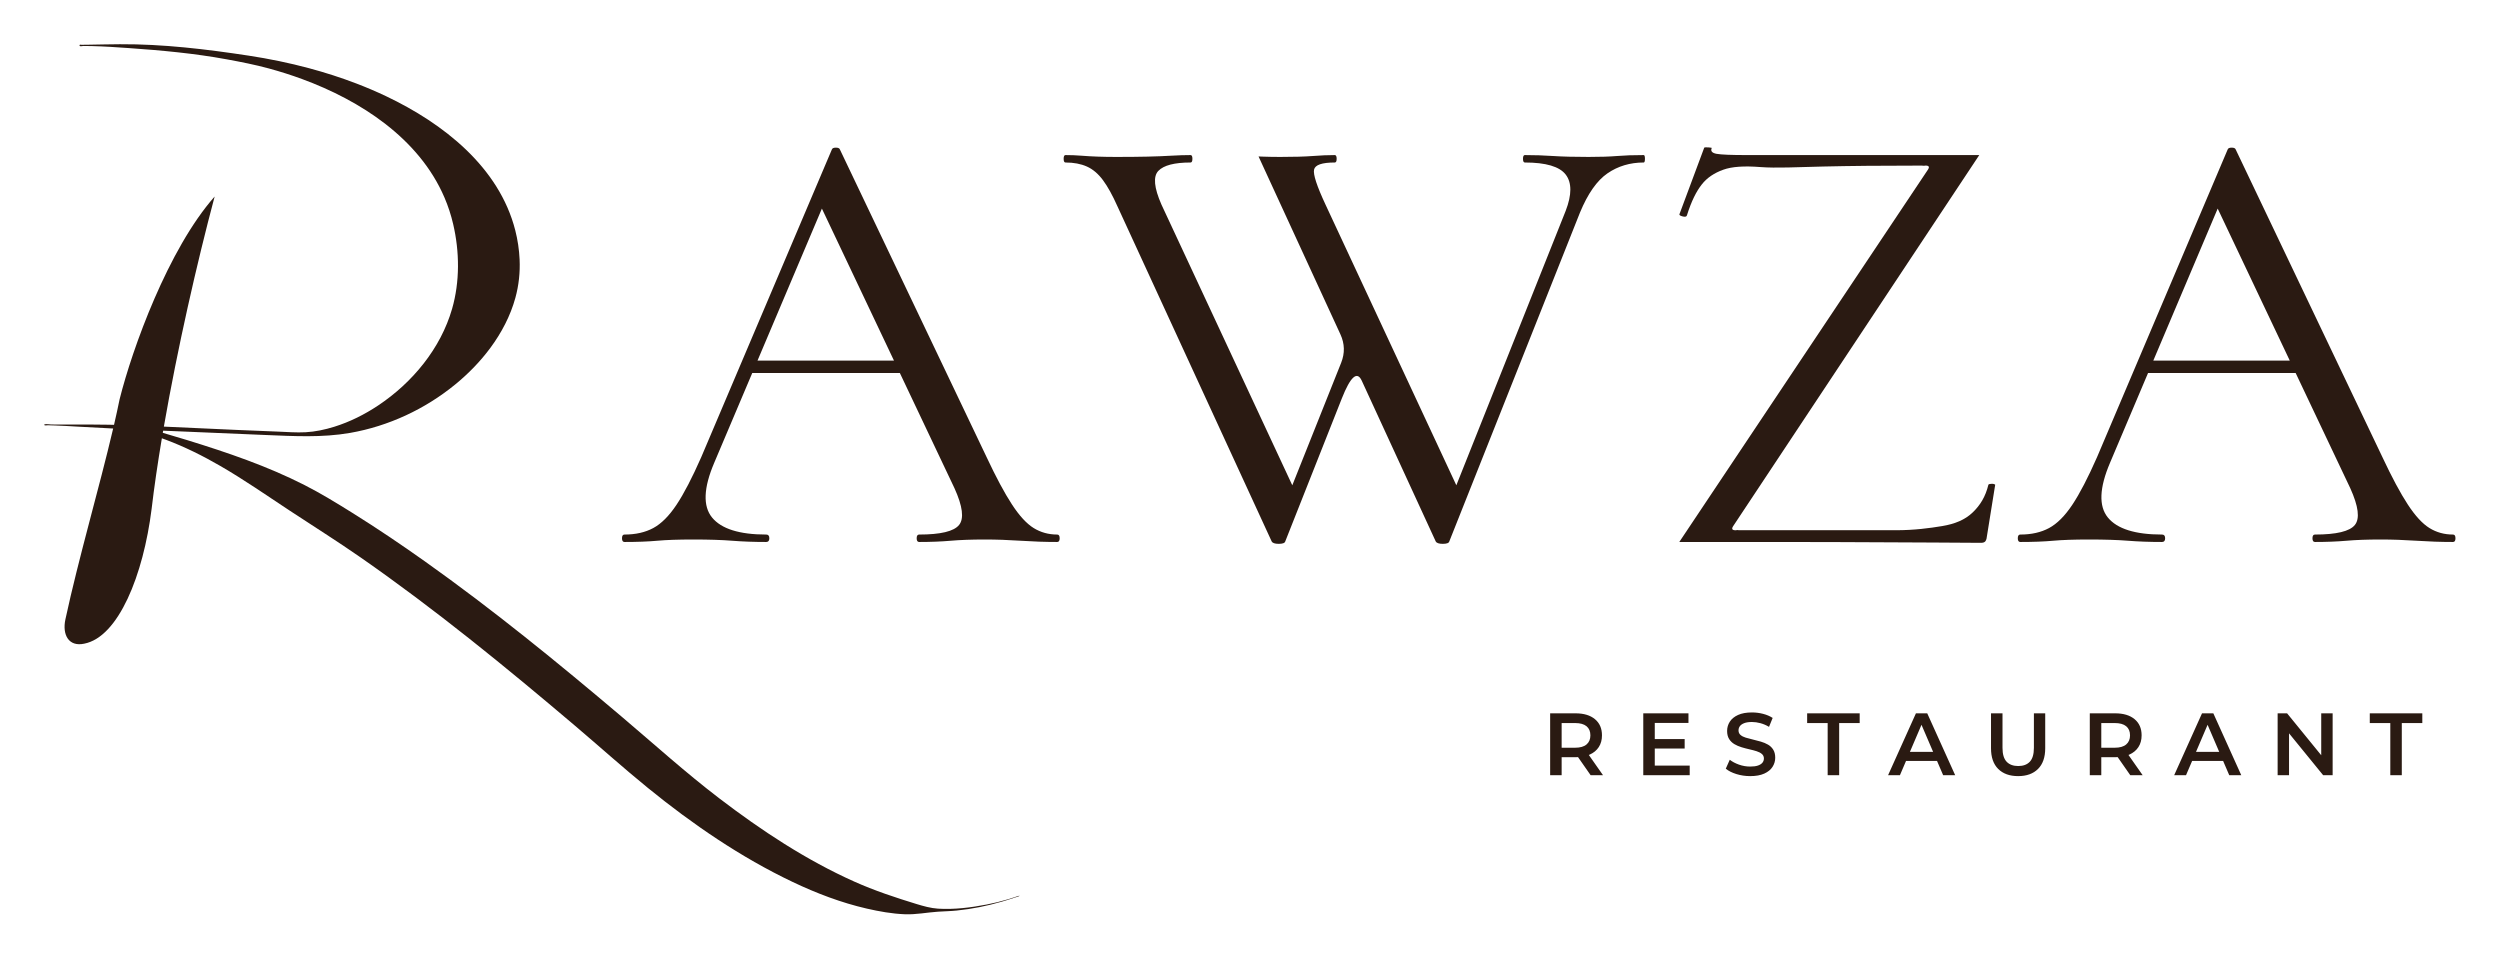
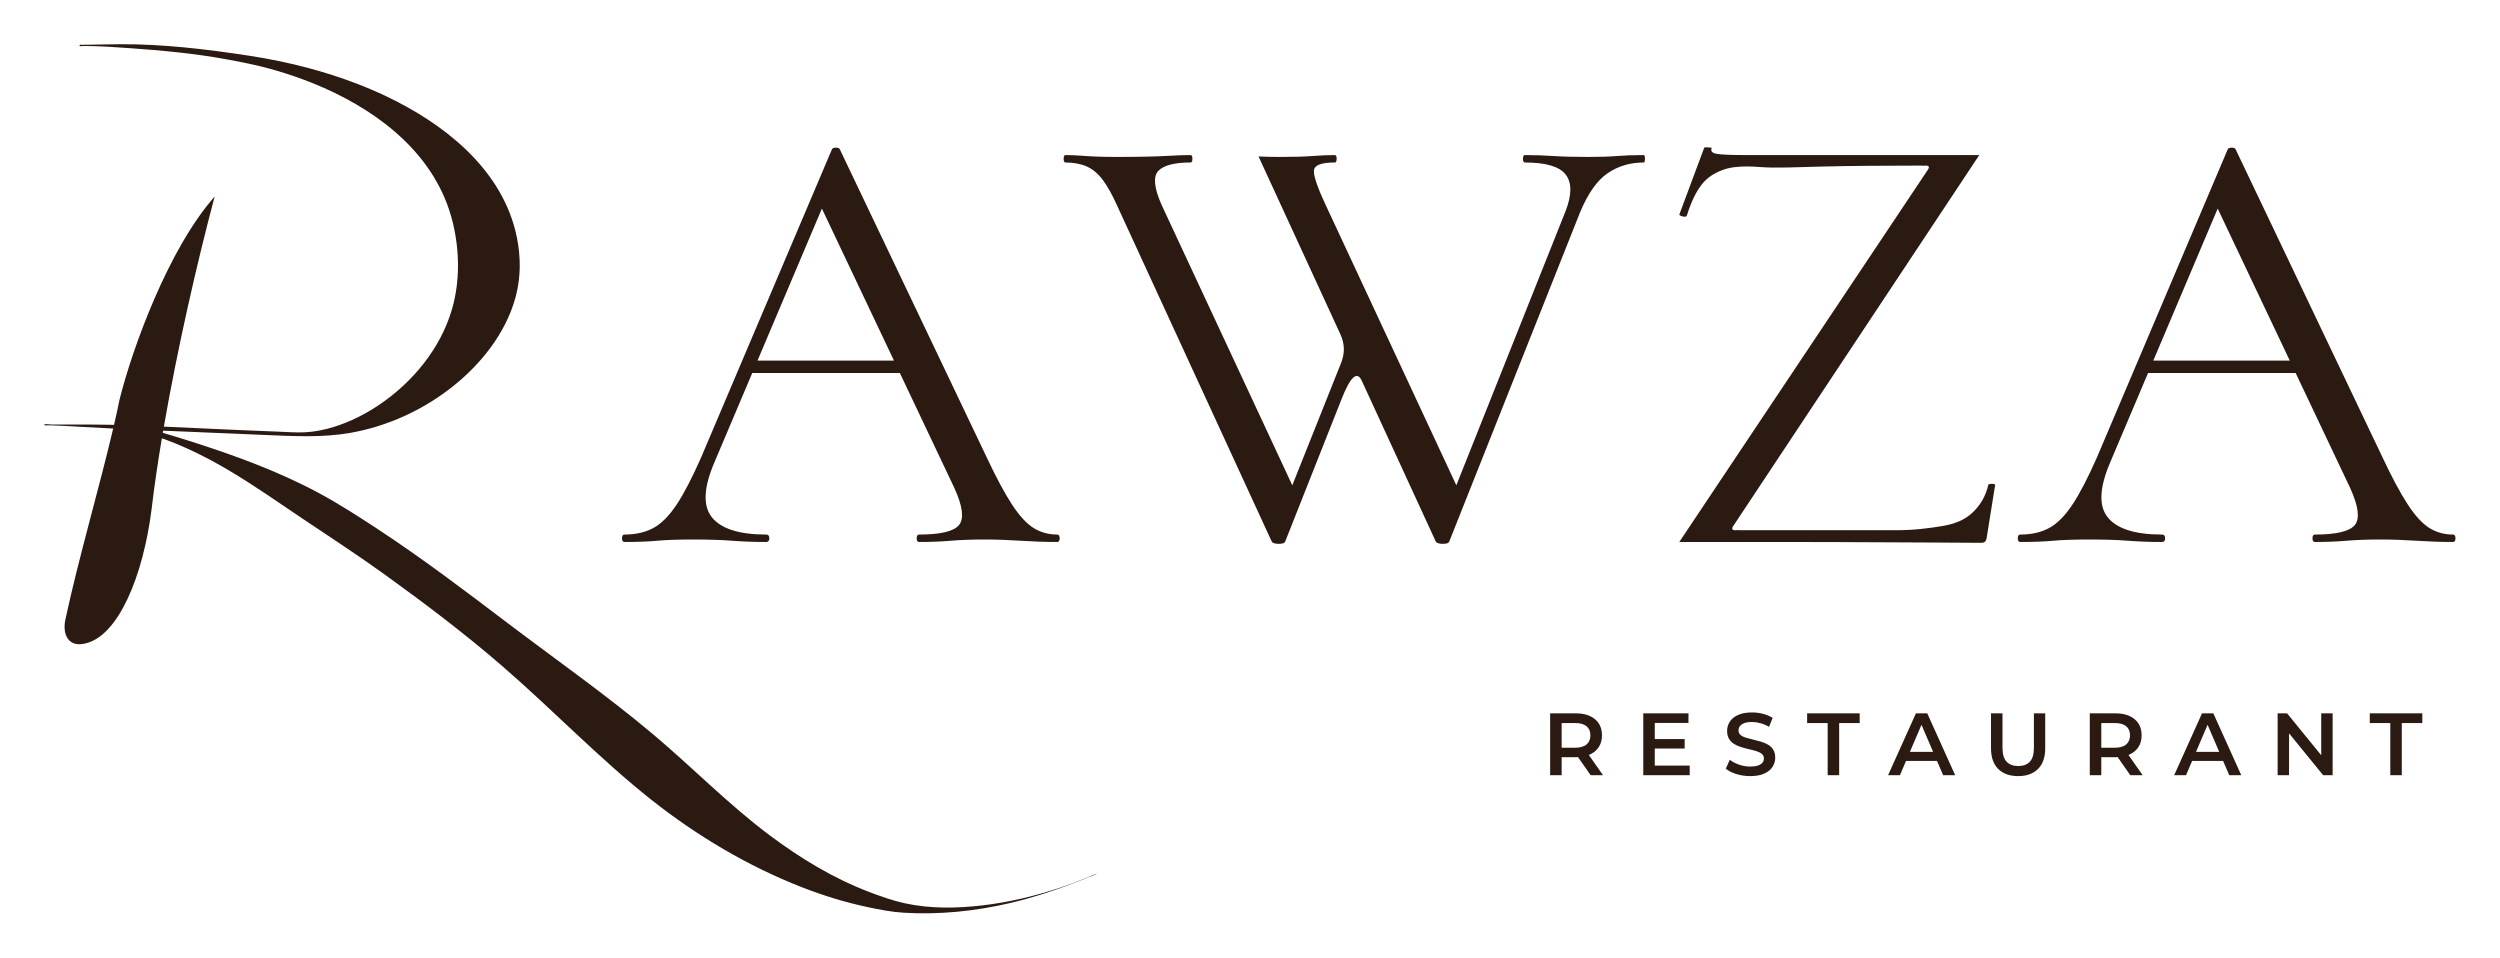
- <svg xmlns="http://www.w3.org/2000/svg" version="1.1" viewBox="0 0 4523 1735" width="1130.75px" height="433.75px">
+ <svg xmlns="http://www.w3.org/2000/svg" version="1.1" viewBox="0 0 4523 1733" width="1130.75px" height="433.25px">
  <g id="WORDMARK">
-     <path id="LETTER_R" fill="#2A1A12" fill-rule="nonzero" d="M150.63,83.16c-2.1,0 -4.55,1.17 -6.3,0.02c-0.58,-0.39 -0.58,-1.71 0,-2.1c0.87,-0.59 2.1,-0.02 3.15,-0.03c4.21,-0.04 8.41,-0.1 12.62,-0.16c18.95,-0.29 37.89,-0.78 56.84,-0.88c78.2,-0.42 155.82,8.92 232.98,20.66c36.78,5.6 73.29,13.09 109.23,22.74c29.02,7.79 57.67,16.97 85.72,27.72c18.25,6.99 36.24,14.65 53.88,23.05c102.49,48.75 204.21,127.56 233.49,242.6c4.38,17.2 7,34.86 7.82,52.59c1.08,23.5 -1.42,46.89 -7.67,69.58c-9,32.67 -25.04,63.11 -45.12,90.3c-18.27,24.73 -39.94,46.91 -63.73,66.36c-54.54,44.61 -120.62,75.44 -190.08,87.59c-50.7,8.87 -101.94,5.85 -153.07,3.8c-60.92,-2.44 -121.82,-5.17 -182.74,-7.72c-0.82,-0.03 -1.64,-0.07 -2.47,-0.1c-0.22,1.3 -0.45,2.6 -0.67,3.89c14.78,4.31 29.53,8.68 44.24,13.22c72.28,22.31 144.65,46.88 212.19,81.28c29.56,15.05 57.92,32.44 86.04,49.98c44.73,27.91 88.46,57.38 131.45,87.89c123.32,87.52 240.65,183.23 356,280.91c58.74,49.74 115.82,101.38 177.03,148.11c76.01,58.03 156.78,111.45 244.29,150.58c36.53,16.34 74.25,28.84 112.47,40.53c12.34,3.77 25.86,7.55 38.79,8.38c29.05,1.86 59.68,-1.98 88.15,-7.5c13.04,-2.52 25.95,-5.7 38.67,-9.51c4.9,-1.47 9.76,-3.03 14.6,-4.69c0.97,-0.33 1.93,-0.67 2.9,-1.01c0.98,-0.35 3.99,-0.92 3.11,-0.36c-2.32,1.47 -6.09,2.16 -8.69,3.05c-7.75,2.65 -15.56,5.12 -23.42,7.4c-26.6,7.72 -53.86,13.23 -81.43,16.03c-11.29,1.15 -22.57,1.31 -33.88,2.07c-20.18,1.35 -39.65,5.45 -60.04,4.64c-23.15,-0.92 -46.41,-5.09 -68.95,-10.28c-46.26,-10.65 -90.9,-27.69 -133.72,-48.04c-93.92,-44.63 -181.73,-104.79 -262.26,-170.33c-45.21,-36.8 -88.65,-75.88 -133.11,-113.59c-124.7,-105.75 -251.62,-209.41 -385.88,-302.87c-42.32,-29.46 -85.94,-56.79 -128.97,-85.17c-41.46,-27.35 -82.27,-55.77 -125.28,-80.67c-31.7,-18.35 -64.57,-34.74 -98.89,-47.6c-2.35,-0.88 -4.71,-1.74 -7.08,-2.58c-7.5,44.75 -13.83,87.82 -18.51,127.6c-15,120 -60,232 -122,244c-28,6 -40,-16 -34,-44c23.97,-111.31 61.14,-237.28 86.4,-345.27c-21.52,-1.01 -43.04,-2.13 -64.56,-3.43c-13.64,-0.83 -27.29,-1.59 -40.94,-2.09c-4.2,-0.15 -8.4,-0.28 -12.61,-0.38c-2.1,-0.05 -4.4,0.76 -6.3,-0.13c-0.42,-0.2 -0.4,-1.22 0.03,-1.4c2.87,-1.22 9.44,0.13 12.61,0.15c8.41,0.07 16.82,0.09 25.24,0.09c26.3,-0.02 52.59,-0.27 78.89,0.33c3.07,0.07 6.13,0.14 9.2,0.22c3.65,-15.8 7.03,-31.2 10.06,-46.09c23,-92 88,-272 172,-367c-32.09,120.35 -67.38,275.28 -91.89,416.29c44.61,1.93 89.22,4.2 133.81,6.08c24.15,1.02 48.3,2.02 72.46,2.95c16.66,0.64 33.53,2.07 50.19,1.15c17.57,-0.96 35,-4.69 51.77,-9.91c28.28,-8.81 55.06,-22.25 79.67,-38.66c61.72,-41.16 112.87,-102.81 133.58,-174.79c14.18,-49.3 13.55,-103.42 1.93,-153.18c-3.84,-16.47 -9.1,-32.61 -15.77,-48.16c-45.97,-107.1 -152.08,-175.51 -257.76,-214.37c-19.52,-7.18 -39.37,-13.47 -59.43,-18.95c-25.28,-6.91 -50.8,-11.88 -76.55,-16.62c-58.97,-10.87 -118.12,-16.24 -177.87,-20.43c-22,-1.54 -44.02,-3.04 -66.07,-3.57c-5.25,-0.13 -10.51,-0.2 -15.76,-0.22z" />
+     <path id="LETTER_R" fill="#2A1A12" fill-rule="nonzero" d="M150.63,83.16c-2.1,0 -4.55,1.17 -6.3,0.02c-0.58,-0.39 -0.58,-1.71 0,-2.1c0.87,-0.59 2.1,-0.02 3.15,-0.03c4.21,-0.04 8.41,-0.1 12.62,-0.16c18.95,-0.29 37.89,-0.78 56.84,-0.88c78.2,-0.42 155.82,8.92 232.98,20.66c36.78,5.6 73.29,13.09 109.23,22.74c29.02,7.79 57.67,16.97 85.72,27.72c18.25,6.99 36.24,14.65 53.88,23.05c102.49,48.75 204.21,127.56 233.49,242.6c4.38,17.2 7,34.86 7.82,52.59c1.08,23.5 -1.42,46.89 -7.67,69.58c-9,32.67 -25.04,63.11 -45.12,90.3c-18.27,24.73 -39.94,46.91 -63.73,66.36c-54.54,44.61 -120.62,75.44 -190.08,87.59c-50.7,8.87 -101.94,5.85 -153.07,3.8c-60.92,-2.44 -121.82,-5.17 -182.74,-7.72c-0.82,-0.03 -1.64,-0.07 -2.47,-0.1c-0.22,1.31 -0.45,2.61 -0.67,3.91c16.59,4.89 33.13,9.91 49.61,15.15c78.87,25.12 157.56,53.61 230.7,92.7c37.46,20.02 73.34,43.18 108.82,66.49c80.2,52.68 156.49,110.49 232.9,168.44c88.51,67.13 179.68,130.87 264.76,202.41c71.46,60.08 136.56,127.12 211.47,183.15c55.23,41.31 114.78,77.54 179.4,102.18c21.05,8.02 43,15.85 65.04,20.65c46.07,10.03 93.91,9.19 140.5,3.72c47.11,-5.53 93.52,-16.49 138.52,-31.41c15.74,-5.22 31.27,-10.98 46.63,-17.21c5.12,-2.08 10.22,-4.2 15.31,-6.36c1.02,-0.43 2.03,-0.87 3.05,-1.3c1.02,-0.44 4.16,-1.5 3.2,-0.94c-4.64,2.7 -10.3,4.41 -15.27,6.46c-10.22,4.22 -20.52,8.22 -30.85,12.15c-36.19,13.78 -73.16,25.57 -110.87,34.43c-62.6,14.71 -128.4,21.44 -192.7,17.48c-21.38,-1.32 -42.83,-5.47 -63.75,-9.88c-41.15,-8.68 -81.47,-21.07 -120.62,-36.38c-96.96,-37.91 -189.22,-92.69 -270.84,-157.19c-94.37,-74.57 -177.74,-161.95 -268.47,-240.71c-68.68,-59.62 -141.56,-114.75 -215.32,-167.9c-48.79,-35.16 -99.09,-67.86 -149.02,-101.34c-43.65,-29.27 -86.65,-59.58 -131.88,-86.4c-35.92,-21.29 -73.24,-40.32 -112.36,-55.03c-3.19,-1.2 -6.4,-2.37 -9.62,-3.5c-7.51,44.76 -13.83,87.84 -18.51,127.63c-15,120 -60,232 -122,244c-28,6 -40,-16 -34,-44c23.97,-111.31 61.14,-237.28 86.4,-345.27c-21.52,-1.01 -43.04,-2.13 -64.56,-3.43c-13.64,-0.83 -27.29,-1.59 -40.94,-2.09c-4.2,-0.15 -8.4,-0.28 -12.61,-0.38c-2.1,-0.05 -4.4,0.76 -6.3,-0.13c-0.42,-0.2 -0.4,-1.22 0.03,-1.4c2.87,-1.22 9.44,0.13 12.61,0.15c8.41,0.07 16.82,0.09 25.24,0.09c26.3,-0.02 52.59,-0.27 78.89,0.33c3.07,0.07 6.13,0.14 9.2,0.22c3.65,-15.8 7.03,-31.2 10.06,-46.09c23,-92 88,-272 172,-367c-32.09,120.35 -67.38,275.28 -91.89,416.29c44.61,1.93 89.22,4.2 133.81,6.08c24.15,1.02 48.3,2.02 72.46,2.95c16.66,0.64 33.53,2.07 50.19,1.15c17.57,-0.96 35,-4.69 51.77,-9.91c28.28,-8.81 55.06,-22.25 79.67,-38.66c61.72,-41.16 112.87,-102.81 133.58,-174.79c14.18,-49.3 13.55,-103.42 1.93,-153.18c-3.84,-16.47 -9.1,-32.61 -15.77,-48.16c-45.97,-107.1 -152.08,-175.51 -257.76,-214.37c-19.52,-7.18 -39.37,-13.47 -59.43,-18.95c-25.28,-6.91 -50.8,-11.88 -76.55,-16.62c-58.97,-10.87 -118.12,-16.24 -177.87,-20.43c-22,-1.54 -44.02,-3.04 -66.07,-3.57c-5.25,-0.13 -10.51,-0.2 -15.76,-0.22z" />
    <path id="LETTER_A_1" fill="#2A1A12" fill-rule="nonzero" d="M1627.99,674.79h-267l-68.79,162.4c-19.41,45.55 -20.72,78.59 -3.92,99.12c16.8,20.53 49.47,30.8 98,30.8c3.73,0 5.6,2.24 5.6,6.72c0,4.48 -1.87,6.72 -5.6,6.72c-22.4,0 -42.93,-0.75 -61.6,-2.24c-18.67,-1.49 -42.19,-2.24 -70.56,-2.24c-26.88,0 -48.53,0.75 -64.96,2.24c-16.43,1.49 -36.21,2.24 -59.36,2.24c-2.99,0 -4.48,-2.24 -4.48,-6.72c0,-4.48 1.49,-6.72 4.48,-6.72c20.16,0 37.52,-3.92 52.08,-11.76c14.56,-7.84 28.56,-21.84 42,-42c13.44,-20.16 28.37,-48.91 44.8,-86.24l236.32,-556.64c0.75,-2.24 3.17,-3.36 7.28,-3.36c4.11,0 6.53,1.12 7.28,3.36l265.44,556.64c17.17,36.59 32.48,65.15 45.92,85.68c13.44,20.53 26.51,34.72 39.2,42.56c12.69,7.84 26.88,11.76 42.56,11.76c2.99,0 4.48,2.24 4.48,6.72c0,4.48 -1.49,6.72 -4.48,6.72c-21.65,0 -43.68,-0.75 -66.08,-2.24c-22.4,-1.49 -44.05,-2.24 -64.96,-2.24c-23.89,0 -44.43,0.75 -61.6,2.24c-17.17,1.49 -36.21,2.24 -57.12,2.24c-2.99,0 -4.48,-2.24 -4.48,-6.72c0,-4.48 1.49,-6.72 4.48,-6.72c38.83,0 62.91,-5.79 72.24,-17.36c9.33,-11.57 6.53,-33.79 -8.4,-66.64zM1370.48,652.39h246.89l-130.4,-275.02z" />
    <path id="LETTER_W" fill="#2A1A12" fill-rule="nonzero" d="M2427.58,720.99l-102.27,258.45c-0.75,2.99 -4.67,4.48 -11.76,4.48c-7.09,0 -11.39,-1.49 -12.88,-4.48l-278.88,-605.92c-8.96,-20.16 -17.73,-36.03 -26.32,-47.6c-8.59,-11.57 -18.29,-19.79 -29.12,-24.64c-10.83,-4.85 -23.71,-7.28 -38.64,-7.28c-2.24,0 -3.36,-2.24 -3.36,-6.72c0,-4.48 1.12,-6.72 3.36,-6.72c9.71,0 19.23,0.37 28.56,1.12c9.33,0.75 19.23,1.31 29.68,1.68c10.45,0.37 21.65,0.56 33.6,0.56c21.65,0 40.51,-0.19 56.56,-0.56c16.05,-0.37 30.43,-0.93 43.12,-1.68c12.69,-0.75 24.27,-1.12 34.72,-1.12c2.24,0 3.36,2.24 3.36,6.72c0,4.48 -1.12,6.72 -3.36,6.72c-29.12,0 -48.53,5.04 -58.24,15.12c-9.71,10.08 -7.84,30.43 5.6,61.04l236.71,507.84l88.4,-221.67c6.91,-17.34 6.47,-34.49 -1.34,-51.44l-106.49,-231.36c-1.14,-2.55 -2.29,-5.04 -3.43,-7.46l-38.21,-83.02c2.47,0.12 4.96,0.22 7.48,0.31c10.08,0.37 20.72,0.56 31.92,0.56c24.64,0 44.24,-0.56 58.8,-1.68c14.56,-1.12 27.81,-1.68 39.76,-1.68c2.24,0 3.36,2.24 3.36,6.72c0,4.48 -1.12,6.72 -3.36,6.72c-23.15,0 -35.65,4.29 -37.52,12.88c-1.87,8.59 5.04,29.68 20.72,63.28l236.69,507.81l197.87,-496.61c11.2,-29.12 11.2,-50.96 0,-65.52c-11.2,-14.56 -35.84,-21.84 -73.92,-21.84c-2.24,0 -3.36,-2.24 -3.36,-6.72c0,-4.48 1.12,-6.72 3.36,-6.72c17.17,0 34.16,0.56 50.96,1.68c16.8,1.12 38.27,1.68 64.4,1.68c20.91,0 38.08,-0.56 51.52,-1.68c13.44,-1.12 29.49,-1.68 48.16,-1.68c1.49,0 2.24,2.24 2.24,6.72c0,4.48 -0.75,6.72 -2.24,6.72c-24.64,0 -46.48,6.53 -65.52,19.6c-19.04,13.07 -35.65,36.77 -49.84,71.12l-236.32,594.72c-0.75,2.99 -4.67,4.48 -11.76,4.48c-7.09,0 -11.39,-1.49 -12.88,-4.48l-133.8,-290.71c-8.36,-18.17 -20.39,-7.42 -36.09,32.26z" />
    <path id="LETTER_Z" fill="#2A1A12" fill-rule="nonzero" d="M3481.6,300.04c-1.5,-0.3 -3.6,-0.44 -6.29,-0.44c-70.93,0 -129.92,0.56 -176.96,1.68c-47.04,1.12 -84.93,3.19 -113.68,0.95c-28.75,-2.24 -51.15,-0.95 -67.2,4.91c-16.05,5.86 -28.93,14.24 -38.64,26.6c-9.71,12.36 -18.67,29.85 -26.88,56c-0.75,2.38 -3.36,2.99 -7.84,1.79c-3.84,-1.03 -5.76,-2.19 -5.76,-3.49c0,-0.22 0.05,-0.44 0.16,-0.66l44.8,-120.25c0.75,-0.6 3.36,-0.75 7.84,-0.45c4.48,0.3 6.35,0.75 5.6,1.34c-2.24,5.38 0.75,8.81 8.96,10.3c8.21,1.49 26.51,2.24 54.88,2.24c44.8,0 99.68,0 164.64,0c47.63,0 104.09,0 169.38,0h86.28l-445.21,671.26c-3.32,5 -1.97,7.5 4.03,7.5h2l0.32,-0.48c1.5,0.29 3.58,0.44 6.25,0.44c61.23,0 116.11,0 164.64,0c48.53,0 87.73,0 117.6,0c32.85,0 60.67,-3.74 83.44,-7.54c22.77,-3.8 41.07,-11.29 54.88,-24.49c13.81,-13.2 23.33,-28.62 28.56,-50.32c0.75,-1.08 2.99,-1.68 6.72,-1.68c3.73,0 5.6,1.68 5.6,1.68l-15.68,97.54c0,0 -0.75,3.17 -2.24,4.95c-1.49,1.78 -4.11,2.67 -7.84,2.67c-55.25,-0.51 -113.68,-0.59 -175.28,-0.96c-61.6,-0.37 -123.2,-0.56 -184.8,-0.56c-32.88,0 -64.97,0 -96.26,0h-89.26v-0.29l449.58,-673.23c3.33,-4.99 2,-7.48 -4,-7.48h-2.01z" />
    <path id="LETTER_A_2" fill="#2A1A12" fill-rule="nonzero" d="M4153.27,674.79h-267l-68.79,162.4c-19.41,45.55 -20.72,78.59 -3.92,99.12c16.8,20.53 49.47,30.8 98,30.8c3.73,0 5.6,2.24 5.6,6.72c0,4.48 -1.87,6.72 -5.6,6.72c-22.4,0 -42.93,-0.75 -61.6,-2.24c-18.67,-1.49 -42.19,-2.24 -70.56,-2.24c-26.88,0 -48.53,0.75 -64.96,2.24c-16.43,1.49 -36.21,2.24 -59.36,2.24c-2.99,0 -4.48,-2.24 -4.48,-6.72c0,-4.48 1.49,-6.72 4.48,-6.72c20.16,0 37.52,-3.92 52.08,-11.76c14.56,-7.84 28.56,-21.84 42,-42c13.44,-20.16 28.37,-48.91 44.8,-86.24l236.32,-556.64c0.75,-2.24 3.17,-3.36 7.28,-3.36c4.11,0 6.53,1.12 7.28,3.36l265.44,556.64c17.17,36.59 32.48,65.15 45.92,85.68c13.44,20.53 26.51,34.72 39.2,42.56c12.69,7.84 26.88,11.76 42.56,11.76c2.99,0 4.48,2.24 4.48,6.72c0,4.48 -1.49,6.72 -4.48,6.72c-21.65,0 -43.68,-0.75 -66.08,-2.24c-22.4,-1.49 -44.05,-2.24 -64.96,-2.24c-23.89,0 -44.43,0.75 -61.6,2.24c-17.17,1.49 -36.21,2.24 -57.12,2.24c-2.99,0 -4.48,-2.24 -4.48,-6.72c0,-4.48 1.49,-6.72 4.48,-6.72c38.83,0 62.91,-5.79 72.24,-17.36c9.33,-11.57 6.53,-33.79 -8.4,-66.64zM3895.76,652.39h246.89l-130.4,-275.02z" />
  </g>
  <g id="DESCRIPTOR">
    <path id="DESCRIPTOR" fill="#2A1A12" fill-rule="nonzero" d="M2825.33,1402.55h-20.8v-112h45.92c14.93,0 26.64,3.52 35.12,10.56c8.48,7.04 12.72,16.8 12.72,29.28c0,8.21 -1.92,15.28 -5.76,21.2c-3.84,5.92 -9.31,10.45 -16.4,13.6c-0.53,0.24 -1.07,0.46 -1.62,0.68l25.7,36.68h-22.4l-22.82,-32.75c-1.43,0.07 -2.89,0.11 -4.38,0.11h-25.28zM2825.33,1308.15v44.64h24.32c9.17,0 16.08,-1.97 20.72,-5.92c4.64,-3.95 6.96,-9.44 6.96,-16.48c0,-7.15 -2.32,-12.64 -6.96,-16.48c-4.64,-3.84 -11.55,-5.76 -20.72,-5.76zM3057.01,1402.55h-84v-112h81.76v17.44h-60.96v29.12h54.08v17.12h-54.08v30.88h63.2zM3166.45,1404.15c-8.75,0 -17.12,-1.25 -25.12,-3.76c-8,-2.51 -14.35,-5.73 -19.04,-9.68l7.2,-16.16c4.48,3.52 10.03,6.45 16.64,8.8c6.61,2.35 13.39,3.52 20.32,3.52c5.87,0 10.61,-0.64 14.24,-1.92c3.63,-1.28 6.29,-3.01 8,-5.2c1.71,-2.19 2.56,-4.67 2.56,-7.44c0,-3.41 -1.23,-6.16 -3.68,-8.24c-2.45,-2.08 -5.63,-3.73 -9.52,-4.96c-3.89,-1.23 -8.21,-2.37 -12.96,-3.44c-4.75,-1.07 -9.49,-2.32 -14.24,-3.76c-4.75,-1.44 -9.07,-3.31 -12.96,-5.6c-3.89,-2.29 -7.07,-5.36 -9.52,-9.2c-2.45,-3.84 -3.68,-8.75 -3.68,-14.72c0,-6.08 1.63,-11.65 4.88,-16.72c3.25,-5.07 8.21,-9.12 14.88,-12.16c6.67,-3.04 15.12,-4.56 25.36,-4.56c6.72,0 13.39,0.85 20,2.56c6.61,1.71 12.37,4.16 17.28,7.36l-6.56,16.16c-5.01,-2.99 -10.19,-5.2 -15.52,-6.64c-5.33,-1.44 -10.45,-2.16 -15.36,-2.16c-5.76,0 -10.43,0.69 -14,2.08c-3.57,1.39 -6.19,3.2 -7.84,5.44c-1.65,2.24 -2.48,4.8 -2.48,7.68c0,3.41 1.2,6.16 3.6,8.24c2.4,2.08 5.55,3.71 9.44,4.88c3.89,1.17 8.24,2.32 13.04,3.44c4.8,1.12 9.57,2.37 14.32,3.76c4.75,1.39 9.07,3.2 12.96,5.44c3.89,2.24 7.04,5.28 9.44,9.12c2.4,3.84 3.6,8.69 3.6,14.56c0,5.97 -1.63,11.49 -4.88,16.56c-3.25,5.07 -8.24,9.12 -14.96,12.16c-6.72,3.04 -15.2,4.56 -25.44,4.56zM3327.41,1402.55h-20.8v-94.4h-37.12v-17.6h95.04v17.6h-37.12zM3437.33,1402.55h-21.44l50.4,-112h20.48l50.56,112h-21.76l-11.13,-25.92h-56.02zM3497.42,1360.31l-21.05,-49.02l-20.97,49.02zM3651.25,1404.15c-15.36,0 -27.39,-4.32 -36.08,-12.96c-8.69,-8.64 -13.04,-21.12 -13.04,-37.44v-63.2h20.8v62.4c0,11.52 2.48,19.89 7.44,25.12c4.96,5.23 11.97,7.84 21.04,7.84c9.07,0 16.05,-2.61 20.96,-7.84c4.91,-5.23 7.36,-13.6 7.36,-25.12v-62.4h20.48v63.2c0,16.32 -4.35,28.8 -13.04,37.44c-8.69,8.64 -20.67,12.96 -35.92,12.96zM3801.65,1402.55h-20.8v-112h45.92c14.93,0 26.64,3.52 35.12,10.56c8.48,7.04 12.72,16.8 12.72,29.28c0,8.21 -1.92,15.28 -5.76,21.2c-3.84,5.92 -9.31,10.45 -16.4,13.6c-0.53,0.24 -1.07,0.46 -1.62,0.68l25.7,36.68h-22.4l-22.82,-32.75c-1.43,0.07 -2.89,0.11 -4.38,0.11h-25.28zM3801.65,1308.15v44.64h24.32c9.17,0 16.08,-1.97 20.72,-5.92c4.64,-3.95 6.96,-9.44 6.96,-16.48c0,-7.15 -2.32,-12.64 -6.96,-16.48c-4.64,-3.84 -11.55,-5.76 -20.72,-5.76zM3954.93,1402.55h-21.44l50.4,-112h20.48l50.56,112h-21.76l-11.13,-25.92l-56.02,0zM4015.02,1360.31l-21.05,-49.02l-20.97,49.02zM4141.33,1402.55h-20.64v-112h17.12l61.76,75.83v-75.83h20.64v112h-17.12l-61.76,-75.83zM4345.33,1402.55h-20.8v-94.4h-37.12v-17.6h95.04v17.6h-37.12z" />
  </g>
</svg>
